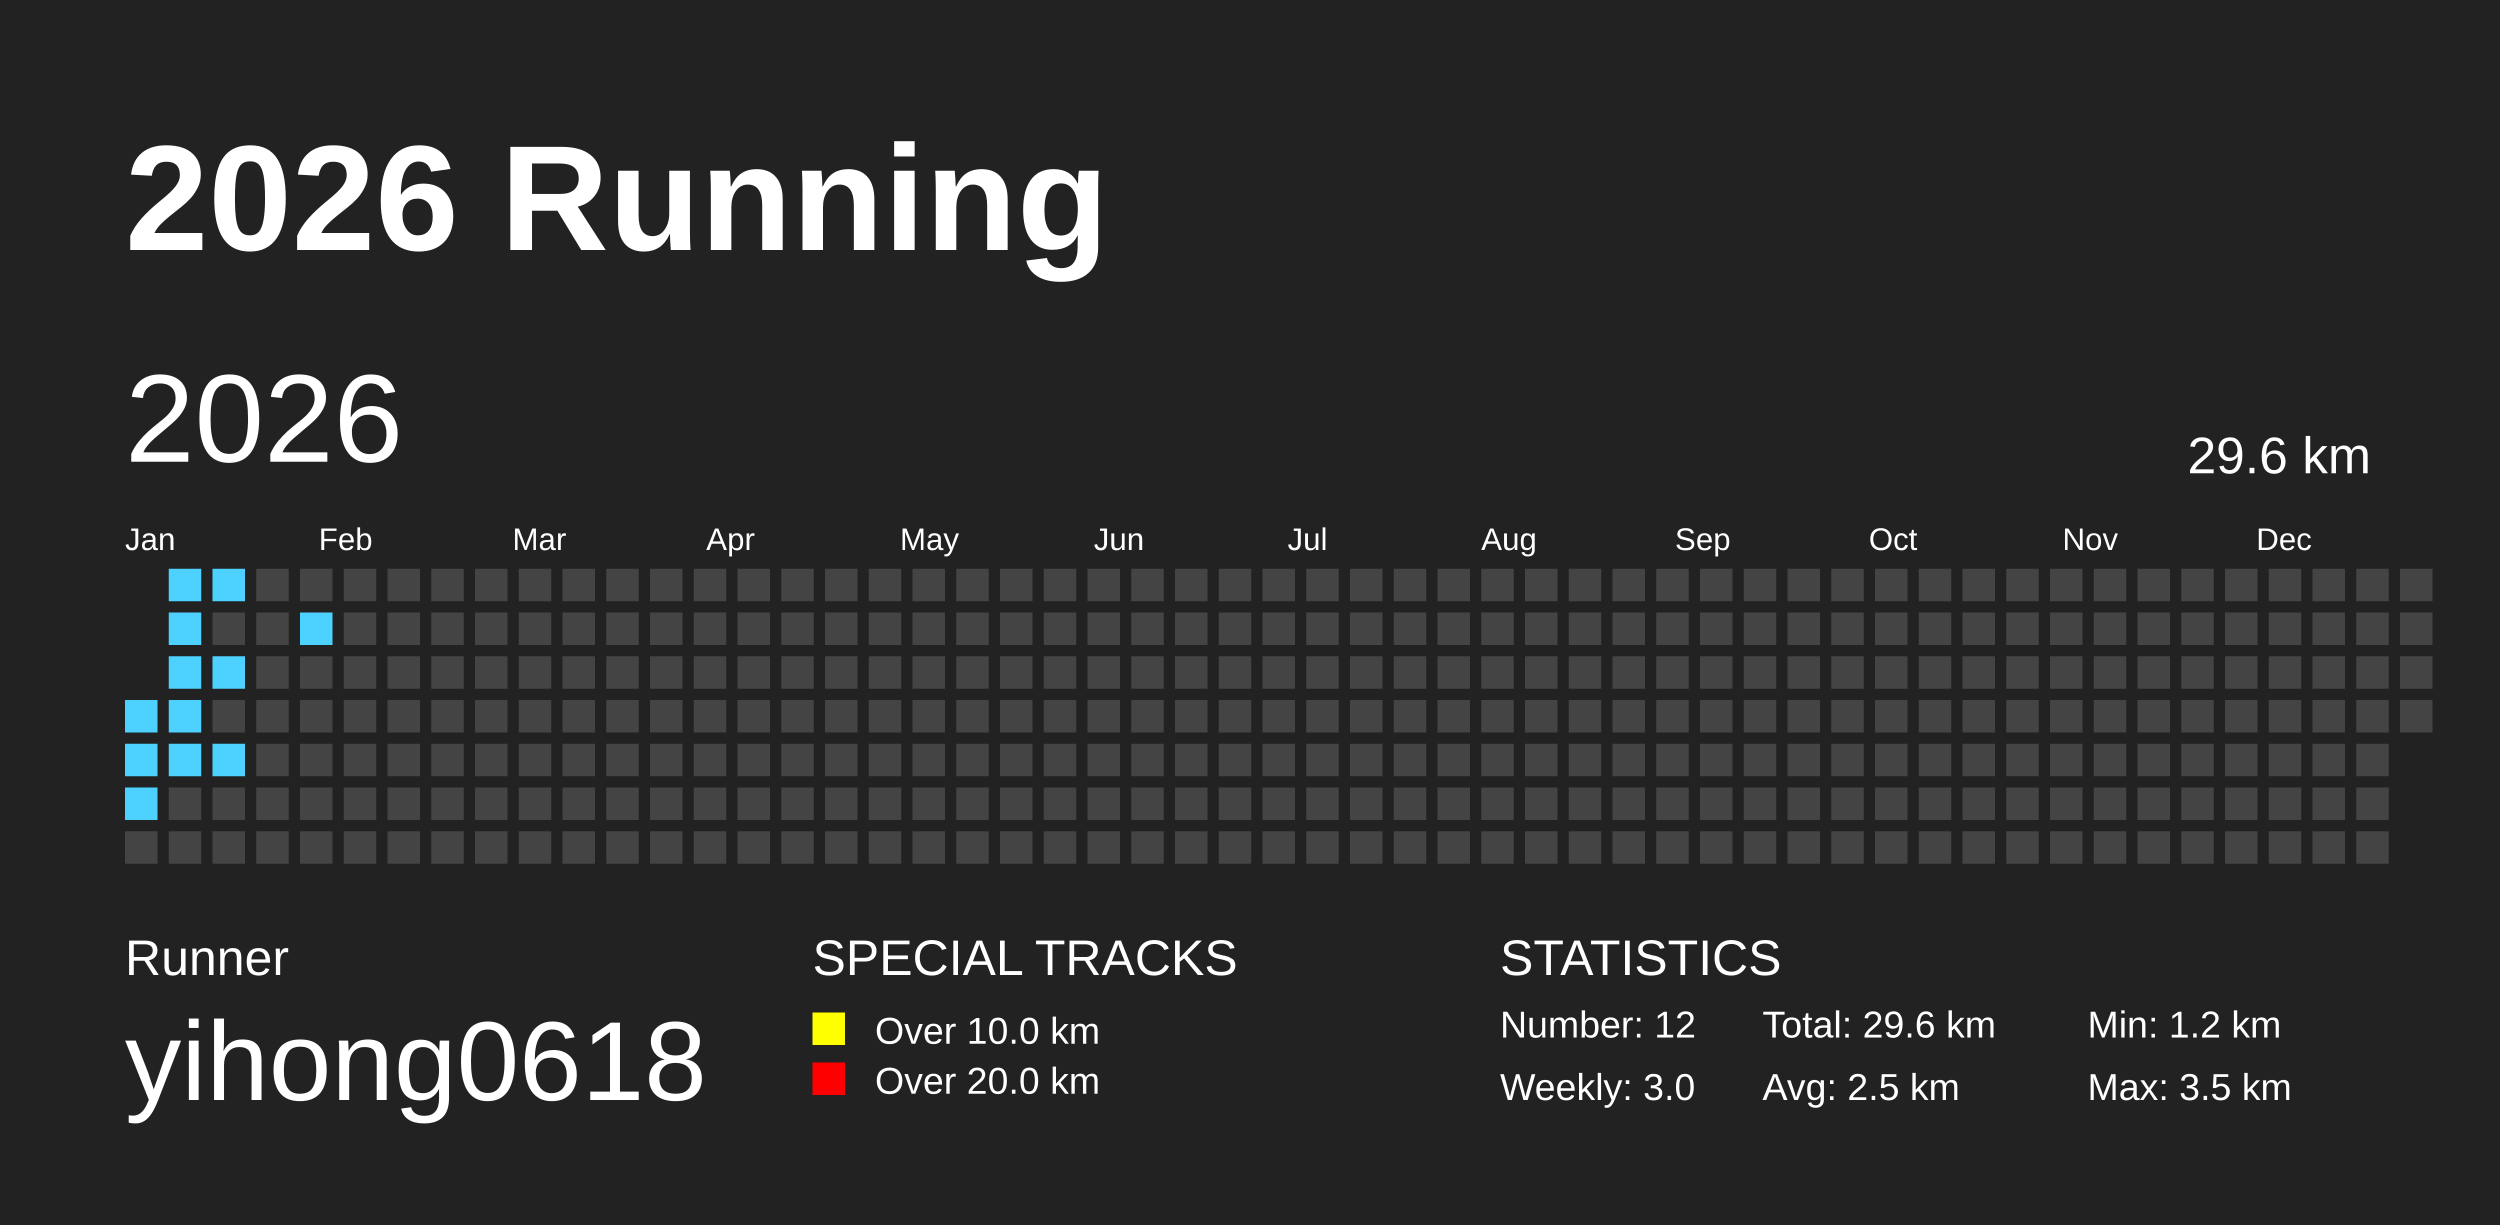
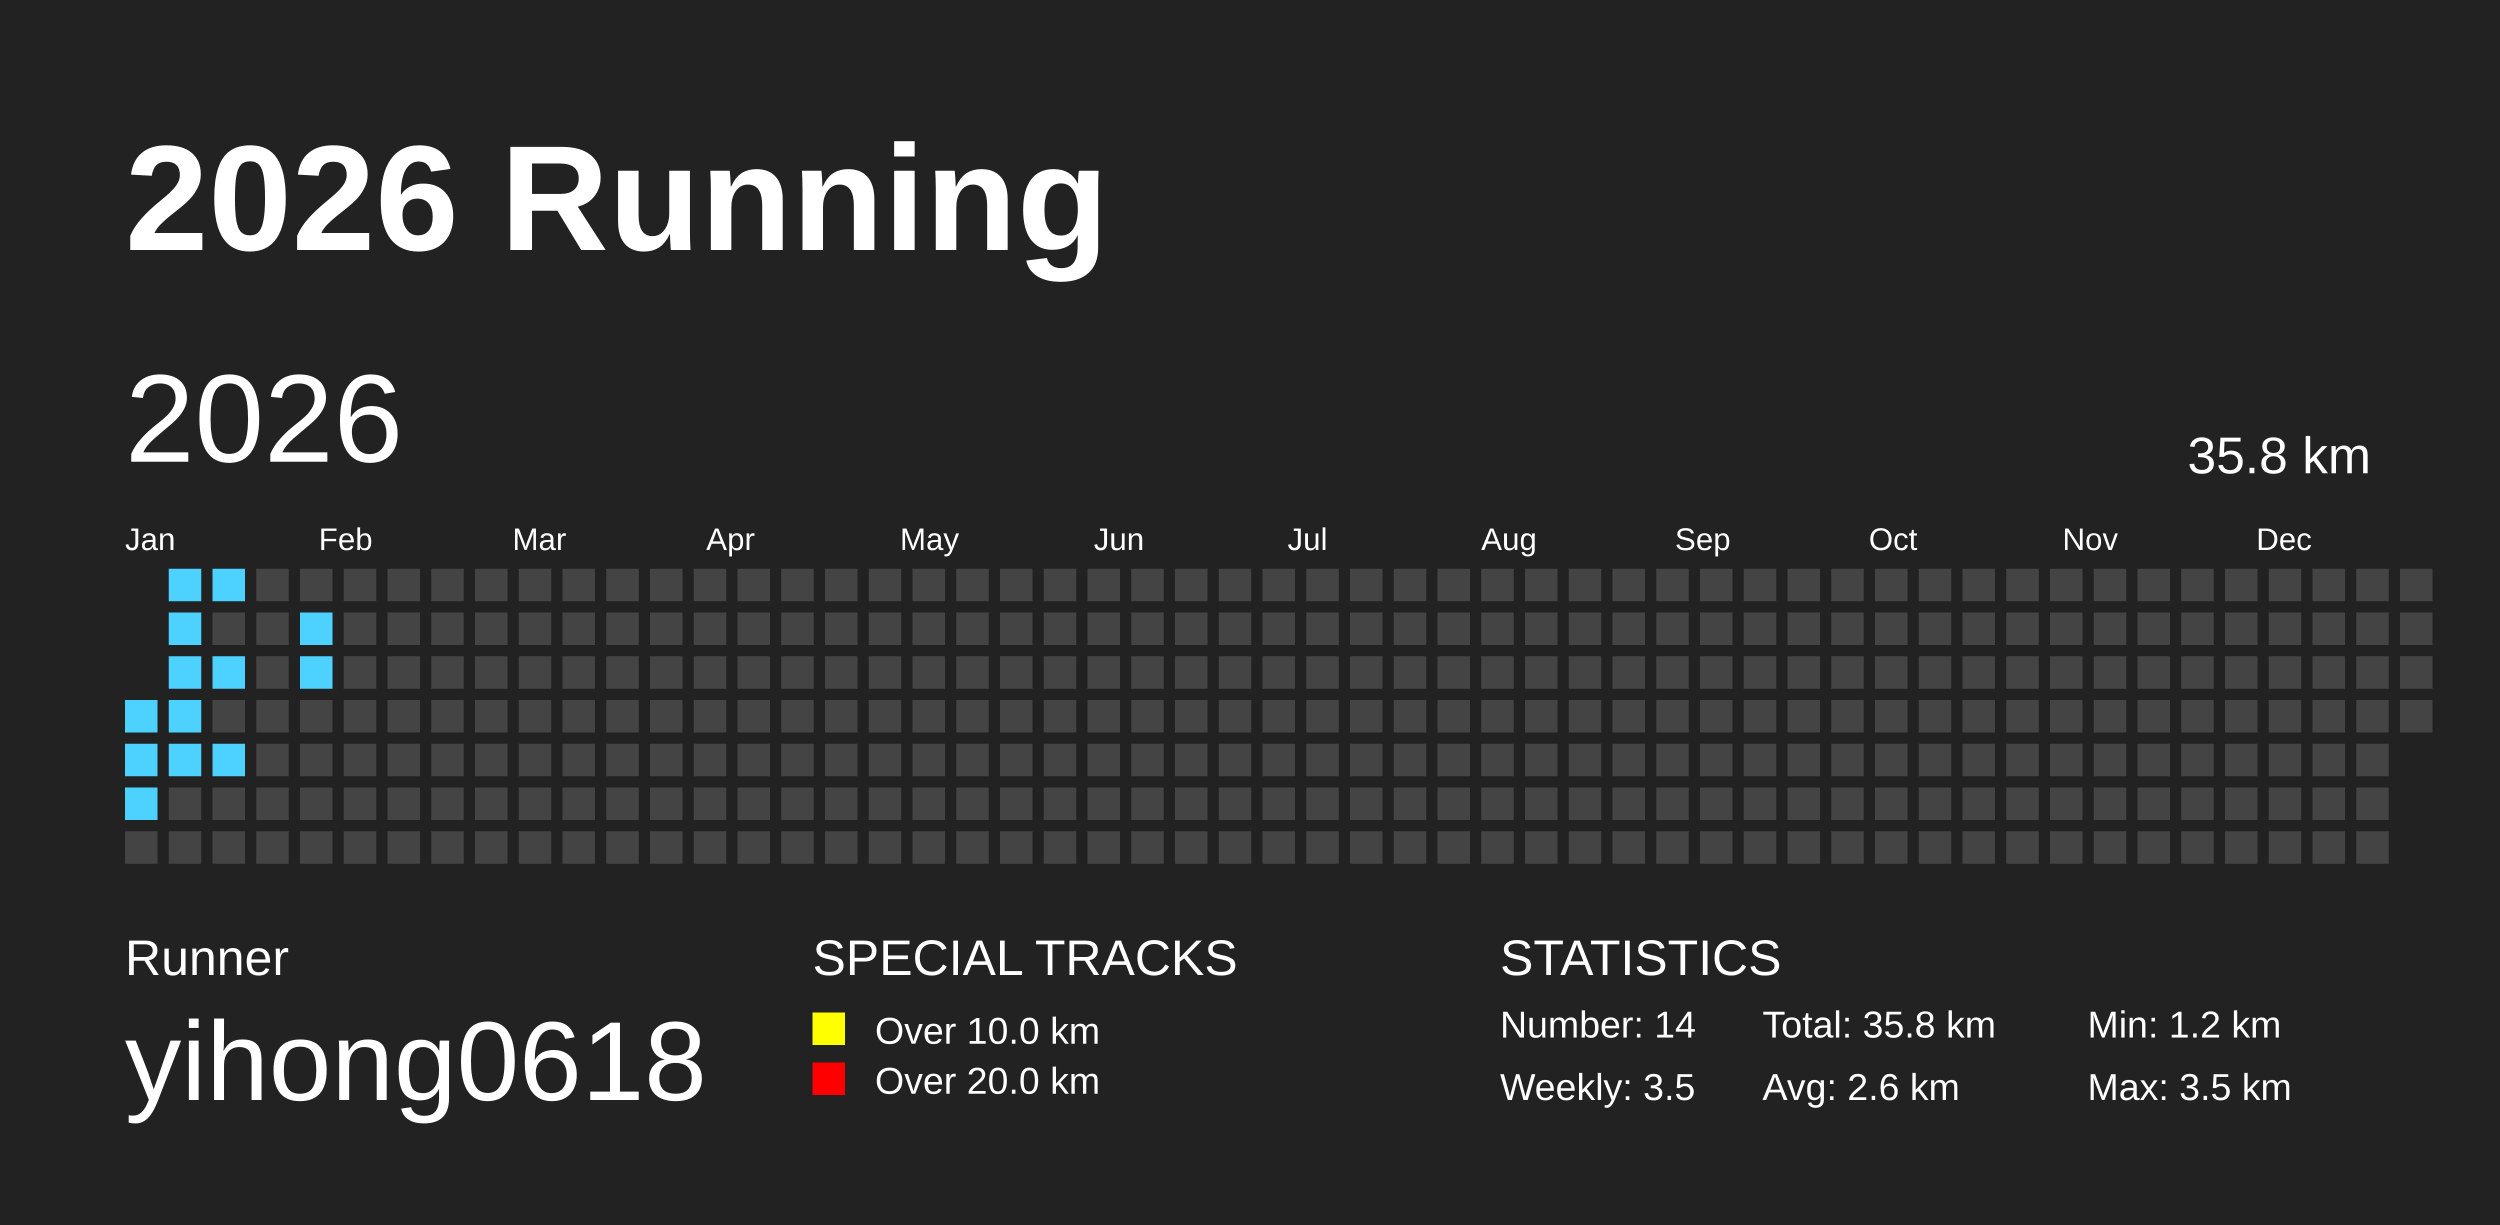
<svg xmlns="http://www.w3.org/2000/svg" baseProfile="full" height="98mm" version="1.1" viewBox="0,0,200,98" width="200mm">
  <defs />
  <rect fill="#222222" height="98" width="200" x="0" y="0" />
  <text fill="#FFFFFF" style="font-size:12px; font-family:Arial; font-weight:bold;" x="10" y="20">2026 Running</text>
  <text fill="#FFFFFF" style="font-size:4px; font-family:Arial" x="10" y="78">Runner</text>
  <text fill="#FFFFFF" style="font-size:9px; font-family:Arial" x="10" y="88">yihong0618</text>
  <text fill="#FFFFFF" style="font-size:4px; font-family:Arial" x="65" y="78">SPECIAL TRACKS</text>
  <rect fill="yellow" height="2.6" width="2.6" x="65" y="81" />
  <text fill="#FFFFFF" style="font-size:3px; font-family:Arial" x="70" y="83.5">Over 10.0 km</text>
  <rect fill="red" height="2.6" width="2.6" x="65" y="85" />
  <text fill="#FFFFFF" style="font-size:3px; font-family:Arial" x="70" y="87.5">Over 20.0 km</text>
  <text fill="#FFFFFF" style="font-size:4px; font-family:Arial" x="120" y="78">STATISTICS</text>
-   <text fill="#FFFFFF" style="font-size:3px; font-family:Arial" x="120" y="83">Number: 12</text>
-   <text fill="#FFFFFF" style="font-size:3px; font-family:Arial" x="120" y="88">Weekly: 3.0</text>
-   <text fill="#FFFFFF" style="font-size:3px; font-family:Arial" x="141" y="83">Total: 29.6 km</text>
-   <text fill="#FFFFFF" style="font-size:3px; font-family:Arial" x="141" y="88">Avg: 2.5 km</text>
+   <text fill="#FFFFFF" style="font-size:3px; font-family:Arial" x="120" y="83">Number: 14</text>
+   <text fill="#FFFFFF" style="font-size:3px; font-family:Arial" x="120" y="88">Weekly: 3.5</text>
+   <text fill="#FFFFFF" style="font-size:3px; font-family:Arial" x="141" y="83">Total: 35.8 km</text>
+   <text fill="#FFFFFF" style="font-size:3px; font-family:Arial" x="141" y="88">Avg: 2.6 km</text>
  <text fill="#FFFFFF" style="font-size:3px; font-family:Arial" x="167" y="83">Min: 1.2 km</text>
  <text fill="#FFFFFF" style="font-size:3px; font-family:Arial" x="167" y="88">Max: 3.5 km</text>
  <text dominant-baseline="hanging" fill="#FFFFFF" style="font-size:10.0px; font-family:Arial;" x="10" y="30">2026</text>
-   <text dominant-baseline="hanging" fill="#FFFFFF" style="font-size:4.125px; font-family:Arial;" x="175" y="35">29.6 km</text>
+   <text dominant-baseline="hanging" fill="#FFFFFF" style="font-size:4.125px; font-family:Arial;" x="175" y="35">35.8 km</text>
  <text fill="#FFFFFF" style="font-size:2.5px; font-family:Arial" x="10.0" y="44">Jan</text>
  <text fill="#FFFFFF" style="font-size:2.5px; font-family:Arial" x="25.5" y="44">Feb</text>
  <text fill="#FFFFFF" style="font-size:2.5px; font-family:Arial" x="41.0" y="44">Mar</text>
  <text fill="#FFFFFF" style="font-size:2.5px; font-family:Arial" x="56.5" y="44">Apr</text>
  <text fill="#FFFFFF" style="font-size:2.5px; font-family:Arial" x="72.0" y="44">May</text>
  <text fill="#FFFFFF" style="font-size:2.5px; font-family:Arial" x="87.5" y="44">Jun</text>
  <text fill="#FFFFFF" style="font-size:2.5px; font-family:Arial" x="103.0" y="44">Jul</text>
  <text fill="#FFFFFF" style="font-size:2.5px; font-family:Arial" x="118.5" y="44">Aug</text>
  <text fill="#FFFFFF" style="font-size:2.5px; font-family:Arial" x="134.0" y="44">Sep</text>
  <text fill="#FFFFFF" style="font-size:2.5px; font-family:Arial" x="149.5" y="44">Oct</text>
  <text fill="#FFFFFF" style="font-size:2.5px; font-family:Arial" x="165.0" y="44">Nov</text>
  <text fill="#FFFFFF" style="font-size:2.5px; font-family:Arial" x="180.5" y="44">Dec</text>
  <rect fill="#4DD2FF" height="2.6" width="2.6" x="10.0" y="56.0" />
  <rect fill="#4DD2FF" height="2.6" width="2.6" x="10.0" y="59.5" />
  <rect fill="#4DD2FF" height="2.6" width="2.6" x="10.0" y="63.0" />
  <rect fill="#444444" height="2.6" width="2.6" x="10.0" y="66.5" />
  <rect fill="#4DD2FF" height="2.6" width="2.6" x="13.5" y="45.5" />
  <rect fill="#4DD2FF" height="2.6" width="2.6" x="13.5" y="49.0" />
  <rect fill="#4DD2FF" height="2.6" width="2.6" x="13.5" y="52.5" />
  <rect fill="#4DD2FF" height="2.6" width="2.6" x="13.5" y="56.0" />
  <rect fill="#4DD2FF" height="2.6" width="2.6" x="13.5" y="59.5" />
  <rect fill="#444444" height="2.6" width="2.6" x="13.5" y="63.0" />
  <rect fill="#444444" height="2.6" width="2.6" x="13.5" y="66.5" />
  <rect fill="#4DD2FF" height="2.6" width="2.6" x="17.0" y="45.5" />
  <rect fill="#444444" height="2.6" width="2.6" x="17.0" y="49.0" />
  <rect fill="#4DD2FF" height="2.6" width="2.6" x="17.0" y="52.5" />
  <rect fill="#444444" height="2.6" width="2.6" x="17.0" y="56.0" />
  <rect fill="#4DD2FF" height="2.6" width="2.6" x="17.0" y="59.5" />
  <rect fill="#444444" height="2.6" width="2.6" x="17.0" y="63.0" />
  <rect fill="#444444" height="2.6" width="2.6" x="17.0" y="66.5" />
  <rect fill="#444444" height="2.6" width="2.6" x="20.5" y="45.5" />
  <rect fill="#444444" height="2.6" width="2.6" x="20.5" y="49.0" />
  <rect fill="#444444" height="2.6" width="2.6" x="20.5" y="52.5" />
  <rect fill="#444444" height="2.6" width="2.6" x="20.5" y="56.0" />
  <rect fill="#444444" height="2.6" width="2.6" x="20.5" y="59.5" />
  <rect fill="#444444" height="2.6" width="2.6" x="20.5" y="63.0" />
  <rect fill="#444444" height="2.6" width="2.6" x="20.5" y="66.5" />
  <rect fill="#444444" height="2.6" width="2.6" x="24.0" y="45.5" />
  <rect fill="#4DD2FF" height="2.6" width="2.6" x="24.0" y="49.0" />
-   <rect fill="#444444" height="2.6" width="2.6" x="24.0" y="52.5" />
+   <rect fill="#4DD2FF" height="2.6" width="2.6" x="24.0" y="52.5" />
  <rect fill="#444444" height="2.6" width="2.6" x="24.0" y="56.0" />
  <rect fill="#444444" height="2.6" width="2.6" x="24.0" y="59.5" />
  <rect fill="#444444" height="2.6" width="2.6" x="24.0" y="63.0" />
  <rect fill="#444444" height="2.6" width="2.6" x="24.0" y="66.5" />
  <rect fill="#444444" height="2.6" width="2.6" x="27.5" y="45.5" />
  <rect fill="#444444" height="2.6" width="2.6" x="27.5" y="49.0" />
  <rect fill="#444444" height="2.6" width="2.6" x="27.5" y="52.5" />
  <rect fill="#444444" height="2.6" width="2.6" x="27.5" y="56.0" />
  <rect fill="#444444" height="2.6" width="2.6" x="27.5" y="59.5" />
  <rect fill="#444444" height="2.6" width="2.6" x="27.5" y="63.0" />
  <rect fill="#444444" height="2.6" width="2.6" x="27.5" y="66.5" />
  <rect fill="#444444" height="2.6" width="2.6" x="31.0" y="45.5" />
  <rect fill="#444444" height="2.6" width="2.6" x="31.0" y="49.0" />
  <rect fill="#444444" height="2.6" width="2.6" x="31.0" y="52.5" />
  <rect fill="#444444" height="2.6" width="2.6" x="31.0" y="56.0" />
  <rect fill="#444444" height="2.6" width="2.6" x="31.0" y="59.5" />
  <rect fill="#444444" height="2.6" width="2.6" x="31.0" y="63.0" />
  <rect fill="#444444" height="2.6" width="2.6" x="31.0" y="66.5" />
  <rect fill="#444444" height="2.6" width="2.6" x="34.5" y="45.5" />
  <rect fill="#444444" height="2.6" width="2.6" x="34.5" y="49.0" />
  <rect fill="#444444" height="2.6" width="2.6" x="34.5" y="52.5" />
  <rect fill="#444444" height="2.6" width="2.6" x="34.5" y="56.0" />
  <rect fill="#444444" height="2.6" width="2.6" x="34.5" y="59.5" />
  <rect fill="#444444" height="2.6" width="2.6" x="34.5" y="63.0" />
  <rect fill="#444444" height="2.6" width="2.6" x="34.5" y="66.5" />
  <rect fill="#444444" height="2.6" width="2.6" x="38.0" y="45.5" />
  <rect fill="#444444" height="2.6" width="2.6" x="38.0" y="49.0" />
  <rect fill="#444444" height="2.6" width="2.6" x="38.0" y="52.5" />
  <rect fill="#444444" height="2.6" width="2.6" x="38.0" y="56.0" />
  <rect fill="#444444" height="2.6" width="2.6" x="38.0" y="59.5" />
  <rect fill="#444444" height="2.6" width="2.6" x="38.0" y="63.0" />
  <rect fill="#444444" height="2.6" width="2.6" x="38.0" y="66.5" />
  <rect fill="#444444" height="2.6" width="2.6" x="41.5" y="45.5" />
  <rect fill="#444444" height="2.6" width="2.6" x="41.5" y="49.0" />
  <rect fill="#444444" height="2.6" width="2.6" x="41.5" y="52.5" />
  <rect fill="#444444" height="2.6" width="2.6" x="41.5" y="56.0" />
  <rect fill="#444444" height="2.6" width="2.6" x="41.5" y="59.5" />
  <rect fill="#444444" height="2.6" width="2.6" x="41.5" y="63.0" />
  <rect fill="#444444" height="2.6" width="2.6" x="41.5" y="66.5" />
  <rect fill="#444444" height="2.6" width="2.6" x="45.0" y="45.5" />
  <rect fill="#444444" height="2.6" width="2.6" x="45.0" y="49.0" />
  <rect fill="#444444" height="2.6" width="2.6" x="45.0" y="52.5" />
  <rect fill="#444444" height="2.6" width="2.6" x="45.0" y="56.0" />
  <rect fill="#444444" height="2.6" width="2.6" x="45.0" y="59.5" />
  <rect fill="#444444" height="2.6" width="2.6" x="45.0" y="63.0" />
  <rect fill="#444444" height="2.6" width="2.6" x="45.0" y="66.5" />
  <rect fill="#444444" height="2.6" width="2.6" x="48.5" y="45.5" />
  <rect fill="#444444" height="2.6" width="2.6" x="48.5" y="49.0" />
  <rect fill="#444444" height="2.6" width="2.6" x="48.5" y="52.5" />
  <rect fill="#444444" height="2.6" width="2.6" x="48.5" y="56.0" />
  <rect fill="#444444" height="2.6" width="2.6" x="48.5" y="59.5" />
  <rect fill="#444444" height="2.6" width="2.6" x="48.5" y="63.0" />
  <rect fill="#444444" height="2.6" width="2.6" x="48.5" y="66.5" />
  <rect fill="#444444" height="2.6" width="2.6" x="52.0" y="45.5" />
  <rect fill="#444444" height="2.6" width="2.6" x="52.0" y="49.0" />
  <rect fill="#444444" height="2.6" width="2.6" x="52.0" y="52.5" />
  <rect fill="#444444" height="2.6" width="2.6" x="52.0" y="56.0" />
  <rect fill="#444444" height="2.6" width="2.6" x="52.0" y="59.5" />
  <rect fill="#444444" height="2.6" width="2.6" x="52.0" y="63.0" />
  <rect fill="#444444" height="2.6" width="2.6" x="52.0" y="66.5" />
  <rect fill="#444444" height="2.6" width="2.6" x="55.5" y="45.5" />
  <rect fill="#444444" height="2.6" width="2.6" x="55.5" y="49.0" />
  <rect fill="#444444" height="2.6" width="2.6" x="55.5" y="52.5" />
  <rect fill="#444444" height="2.6" width="2.6" x="55.5" y="56.0" />
  <rect fill="#444444" height="2.6" width="2.6" x="55.5" y="59.5" />
  <rect fill="#444444" height="2.6" width="2.6" x="55.5" y="63.0" />
  <rect fill="#444444" height="2.6" width="2.6" x="55.5" y="66.5" />
  <rect fill="#444444" height="2.6" width="2.6" x="59.0" y="45.5" />
  <rect fill="#444444" height="2.6" width="2.6" x="59.0" y="49.0" />
  <rect fill="#444444" height="2.6" width="2.6" x="59.0" y="52.5" />
  <rect fill="#444444" height="2.6" width="2.6" x="59.0" y="56.0" />
  <rect fill="#444444" height="2.6" width="2.6" x="59.0" y="59.5" />
  <rect fill="#444444" height="2.6" width="2.6" x="59.0" y="63.0" />
  <rect fill="#444444" height="2.6" width="2.6" x="59.0" y="66.5" />
  <rect fill="#444444" height="2.6" width="2.6" x="62.5" y="45.5" />
  <rect fill="#444444" height="2.6" width="2.6" x="62.5" y="49.0" />
  <rect fill="#444444" height="2.6" width="2.6" x="62.5" y="52.5" />
  <rect fill="#444444" height="2.6" width="2.6" x="62.5" y="56.0" />
  <rect fill="#444444" height="2.6" width="2.6" x="62.5" y="59.5" />
  <rect fill="#444444" height="2.6" width="2.6" x="62.5" y="63.0" />
  <rect fill="#444444" height="2.6" width="2.6" x="62.5" y="66.5" />
  <rect fill="#444444" height="2.6" width="2.6" x="66.0" y="45.5" />
  <rect fill="#444444" height="2.6" width="2.6" x="66.0" y="49.0" />
  <rect fill="#444444" height="2.6" width="2.6" x="66.0" y="52.5" />
  <rect fill="#444444" height="2.6" width="2.6" x="66.0" y="56.0" />
  <rect fill="#444444" height="2.6" width="2.6" x="66.0" y="59.5" />
  <rect fill="#444444" height="2.6" width="2.6" x="66.0" y="63.0" />
  <rect fill="#444444" height="2.6" width="2.6" x="66.0" y="66.5" />
  <rect fill="#444444" height="2.6" width="2.6" x="69.5" y="45.5" />
  <rect fill="#444444" height="2.6" width="2.6" x="69.5" y="49.0" />
  <rect fill="#444444" height="2.6" width="2.6" x="69.5" y="52.5" />
  <rect fill="#444444" height="2.6" width="2.6" x="69.5" y="56.0" />
  <rect fill="#444444" height="2.6" width="2.6" x="69.5" y="59.5" />
  <rect fill="#444444" height="2.6" width="2.6" x="69.5" y="63.0" />
  <rect fill="#444444" height="2.6" width="2.6" x="69.5" y="66.5" />
  <rect fill="#444444" height="2.6" width="2.6" x="73.0" y="45.5" />
  <rect fill="#444444" height="2.6" width="2.6" x="73.0" y="49.0" />
  <rect fill="#444444" height="2.6" width="2.6" x="73.0" y="52.5" />
  <rect fill="#444444" height="2.6" width="2.6" x="73.0" y="56.0" />
  <rect fill="#444444" height="2.6" width="2.6" x="73.0" y="59.5" />
  <rect fill="#444444" height="2.6" width="2.6" x="73.0" y="63.0" />
  <rect fill="#444444" height="2.6" width="2.6" x="73.0" y="66.5" />
  <rect fill="#444444" height="2.6" width="2.6" x="76.5" y="45.5" />
  <rect fill="#444444" height="2.6" width="2.6" x="76.5" y="49.0" />
  <rect fill="#444444" height="2.6" width="2.6" x="76.5" y="52.5" />
  <rect fill="#444444" height="2.6" width="2.6" x="76.5" y="56.0" />
  <rect fill="#444444" height="2.6" width="2.6" x="76.5" y="59.5" />
  <rect fill="#444444" height="2.6" width="2.6" x="76.5" y="63.0" />
  <rect fill="#444444" height="2.6" width="2.6" x="76.5" y="66.5" />
  <rect fill="#444444" height="2.6" width="2.6" x="80.0" y="45.5" />
  <rect fill="#444444" height="2.6" width="2.6" x="80.0" y="49.0" />
  <rect fill="#444444" height="2.6" width="2.6" x="80.0" y="52.5" />
  <rect fill="#444444" height="2.6" width="2.6" x="80.0" y="56.0" />
  <rect fill="#444444" height="2.6" width="2.6" x="80.0" y="59.5" />
  <rect fill="#444444" height="2.6" width="2.6" x="80.0" y="63.0" />
  <rect fill="#444444" height="2.6" width="2.6" x="80.0" y="66.5" />
  <rect fill="#444444" height="2.6" width="2.6" x="83.5" y="45.5" />
  <rect fill="#444444" height="2.6" width="2.6" x="83.5" y="49.0" />
  <rect fill="#444444" height="2.6" width="2.6" x="83.5" y="52.5" />
  <rect fill="#444444" height="2.6" width="2.6" x="83.5" y="56.0" />
  <rect fill="#444444" height="2.6" width="2.6" x="83.5" y="59.5" />
  <rect fill="#444444" height="2.6" width="2.6" x="83.5" y="63.0" />
  <rect fill="#444444" height="2.6" width="2.6" x="83.5" y="66.5" />
  <rect fill="#444444" height="2.6" width="2.6" x="87.0" y="45.5" />
  <rect fill="#444444" height="2.6" width="2.6" x="87.0" y="49.0" />
  <rect fill="#444444" height="2.6" width="2.6" x="87.0" y="52.5" />
  <rect fill="#444444" height="2.6" width="2.6" x="87.0" y="56.0" />
  <rect fill="#444444" height="2.6" width="2.6" x="87.0" y="59.5" />
  <rect fill="#444444" height="2.6" width="2.6" x="87.0" y="63.0" />
  <rect fill="#444444" height="2.6" width="2.6" x="87.0" y="66.5" />
  <rect fill="#444444" height="2.6" width="2.6" x="90.5" y="45.5" />
  <rect fill="#444444" height="2.6" width="2.6" x="90.5" y="49.0" />
  <rect fill="#444444" height="2.6" width="2.6" x="90.5" y="52.5" />
  <rect fill="#444444" height="2.6" width="2.6" x="90.5" y="56.0" />
  <rect fill="#444444" height="2.6" width="2.6" x="90.5" y="59.5" />
  <rect fill="#444444" height="2.6" width="2.6" x="90.5" y="63.0" />
  <rect fill="#444444" height="2.6" width="2.6" x="90.5" y="66.5" />
  <rect fill="#444444" height="2.6" width="2.6" x="94.0" y="45.5" />
  <rect fill="#444444" height="2.6" width="2.6" x="94.0" y="49.0" />
  <rect fill="#444444" height="2.6" width="2.6" x="94.0" y="52.5" />
  <rect fill="#444444" height="2.6" width="2.6" x="94.0" y="56.0" />
  <rect fill="#444444" height="2.6" width="2.6" x="94.0" y="59.5" />
  <rect fill="#444444" height="2.6" width="2.6" x="94.0" y="63.0" />
  <rect fill="#444444" height="2.6" width="2.6" x="94.0" y="66.5" />
  <rect fill="#444444" height="2.6" width="2.6" x="97.5" y="45.5" />
  <rect fill="#444444" height="2.6" width="2.6" x="97.5" y="49.0" />
  <rect fill="#444444" height="2.6" width="2.6" x="97.5" y="52.5" />
  <rect fill="#444444" height="2.6" width="2.6" x="97.5" y="56.0" />
  <rect fill="#444444" height="2.6" width="2.6" x="97.5" y="59.5" />
  <rect fill="#444444" height="2.6" width="2.6" x="97.5" y="63.0" />
  <rect fill="#444444" height="2.6" width="2.6" x="97.5" y="66.5" />
  <rect fill="#444444" height="2.6" width="2.6" x="101.0" y="45.5" />
  <rect fill="#444444" height="2.6" width="2.6" x="101.0" y="49.0" />
  <rect fill="#444444" height="2.6" width="2.6" x="101.0" y="52.5" />
  <rect fill="#444444" height="2.6" width="2.6" x="101.0" y="56.0" />
  <rect fill="#444444" height="2.6" width="2.6" x="101.0" y="59.5" />
  <rect fill="#444444" height="2.6" width="2.6" x="101.0" y="63.0" />
  <rect fill="#444444" height="2.6" width="2.6" x="101.0" y="66.5" />
  <rect fill="#444444" height="2.6" width="2.6" x="104.5" y="45.5" />
  <rect fill="#444444" height="2.6" width="2.6" x="104.5" y="49.0" />
  <rect fill="#444444" height="2.6" width="2.6" x="104.5" y="52.5" />
  <rect fill="#444444" height="2.6" width="2.6" x="104.5" y="56.0" />
  <rect fill="#444444" height="2.6" width="2.6" x="104.5" y="59.5" />
  <rect fill="#444444" height="2.6" width="2.6" x="104.5" y="63.0" />
  <rect fill="#444444" height="2.6" width="2.6" x="104.5" y="66.5" />
  <rect fill="#444444" height="2.6" width="2.6" x="108.0" y="45.5" />
  <rect fill="#444444" height="2.6" width="2.6" x="108.0" y="49.0" />
  <rect fill="#444444" height="2.6" width="2.6" x="108.0" y="52.5" />
  <rect fill="#444444" height="2.6" width="2.6" x="108.0" y="56.0" />
  <rect fill="#444444" height="2.6" width="2.6" x="108.0" y="59.5" />
  <rect fill="#444444" height="2.6" width="2.6" x="108.0" y="63.0" />
  <rect fill="#444444" height="2.6" width="2.6" x="108.0" y="66.5" />
  <rect fill="#444444" height="2.6" width="2.6" x="111.5" y="45.5" />
  <rect fill="#444444" height="2.6" width="2.6" x="111.5" y="49.0" />
  <rect fill="#444444" height="2.6" width="2.6" x="111.5" y="52.5" />
  <rect fill="#444444" height="2.6" width="2.6" x="111.5" y="56.0" />
  <rect fill="#444444" height="2.6" width="2.6" x="111.5" y="59.5" />
  <rect fill="#444444" height="2.6" width="2.6" x="111.5" y="63.0" />
  <rect fill="#444444" height="2.6" width="2.6" x="111.5" y="66.5" />
  <rect fill="#444444" height="2.6" width="2.6" x="115.0" y="45.5" />
  <rect fill="#444444" height="2.6" width="2.6" x="115.0" y="49.0" />
  <rect fill="#444444" height="2.6" width="2.6" x="115.0" y="52.5" />
  <rect fill="#444444" height="2.6" width="2.6" x="115.0" y="56.0" />
  <rect fill="#444444" height="2.6" width="2.6" x="115.0" y="59.5" />
  <rect fill="#444444" height="2.6" width="2.6" x="115.0" y="63.0" />
  <rect fill="#444444" height="2.6" width="2.6" x="115.0" y="66.5" />
  <rect fill="#444444" height="2.6" width="2.6" x="118.5" y="45.5" />
  <rect fill="#444444" height="2.6" width="2.6" x="118.5" y="49.0" />
  <rect fill="#444444" height="2.6" width="2.6" x="118.5" y="52.5" />
  <rect fill="#444444" height="2.6" width="2.6" x="118.5" y="56.0" />
  <rect fill="#444444" height="2.6" width="2.6" x="118.5" y="59.5" />
  <rect fill="#444444" height="2.6" width="2.6" x="118.5" y="63.0" />
  <rect fill="#444444" height="2.6" width="2.6" x="118.5" y="66.5" />
  <rect fill="#444444" height="2.6" width="2.6" x="122.0" y="45.5" />
  <rect fill="#444444" height="2.6" width="2.6" x="122.0" y="49.0" />
  <rect fill="#444444" height="2.6" width="2.6" x="122.0" y="52.5" />
  <rect fill="#444444" height="2.6" width="2.6" x="122.0" y="56.0" />
  <rect fill="#444444" height="2.6" width="2.6" x="122.0" y="59.5" />
  <rect fill="#444444" height="2.6" width="2.6" x="122.0" y="63.0" />
  <rect fill="#444444" height="2.6" width="2.6" x="122.0" y="66.5" />
  <rect fill="#444444" height="2.6" width="2.6" x="125.5" y="45.5" />
  <rect fill="#444444" height="2.6" width="2.6" x="125.5" y="49.0" />
  <rect fill="#444444" height="2.6" width="2.6" x="125.5" y="52.5" />
  <rect fill="#444444" height="2.6" width="2.6" x="125.5" y="56.0" />
  <rect fill="#444444" height="2.6" width="2.6" x="125.5" y="59.5" />
  <rect fill="#444444" height="2.6" width="2.6" x="125.5" y="63.0" />
  <rect fill="#444444" height="2.6" width="2.6" x="125.5" y="66.5" />
  <rect fill="#444444" height="2.6" width="2.6" x="129.0" y="45.5" />
  <rect fill="#444444" height="2.6" width="2.6" x="129.0" y="49.0" />
  <rect fill="#444444" height="2.6" width="2.6" x="129.0" y="52.5" />
  <rect fill="#444444" height="2.6" width="2.6" x="129.0" y="56.0" />
  <rect fill="#444444" height="2.6" width="2.6" x="129.0" y="59.5" />
  <rect fill="#444444" height="2.6" width="2.6" x="129.0" y="63.0" />
  <rect fill="#444444" height="2.6" width="2.6" x="129.0" y="66.5" />
  <rect fill="#444444" height="2.6" width="2.6" x="132.5" y="45.5" />
  <rect fill="#444444" height="2.6" width="2.6" x="132.5" y="49.0" />
  <rect fill="#444444" height="2.6" width="2.6" x="132.5" y="52.5" />
  <rect fill="#444444" height="2.6" width="2.6" x="132.5" y="56.0" />
  <rect fill="#444444" height="2.6" width="2.6" x="132.5" y="59.5" />
  <rect fill="#444444" height="2.6" width="2.6" x="132.5" y="63.0" />
  <rect fill="#444444" height="2.6" width="2.6" x="132.5" y="66.5" />
  <rect fill="#444444" height="2.6" width="2.6" x="136.0" y="45.5" />
  <rect fill="#444444" height="2.6" width="2.6" x="136.0" y="49.0" />
  <rect fill="#444444" height="2.6" width="2.6" x="136.0" y="52.5" />
  <rect fill="#444444" height="2.6" width="2.6" x="136.0" y="56.0" />
  <rect fill="#444444" height="2.6" width="2.6" x="136.0" y="59.5" />
  <rect fill="#444444" height="2.6" width="2.6" x="136.0" y="63.0" />
  <rect fill="#444444" height="2.6" width="2.6" x="136.0" y="66.5" />
  <rect fill="#444444" height="2.6" width="2.6" x="139.5" y="45.5" />
  <rect fill="#444444" height="2.6" width="2.6" x="139.5" y="49.0" />
  <rect fill="#444444" height="2.6" width="2.6" x="139.5" y="52.5" />
  <rect fill="#444444" height="2.6" width="2.6" x="139.5" y="56.0" />
  <rect fill="#444444" height="2.6" width="2.6" x="139.5" y="59.5" />
  <rect fill="#444444" height="2.6" width="2.6" x="139.5" y="63.0" />
  <rect fill="#444444" height="2.6" width="2.6" x="139.5" y="66.5" />
  <rect fill="#444444" height="2.6" width="2.6" x="143.0" y="45.5" />
  <rect fill="#444444" height="2.6" width="2.6" x="143.0" y="49.0" />
  <rect fill="#444444" height="2.6" width="2.6" x="143.0" y="52.5" />
  <rect fill="#444444" height="2.6" width="2.6" x="143.0" y="56.0" />
  <rect fill="#444444" height="2.6" width="2.6" x="143.0" y="59.5" />
  <rect fill="#444444" height="2.6" width="2.6" x="143.0" y="63.0" />
  <rect fill="#444444" height="2.6" width="2.6" x="143.0" y="66.5" />
  <rect fill="#444444" height="2.6" width="2.6" x="146.5" y="45.5" />
  <rect fill="#444444" height="2.6" width="2.6" x="146.5" y="49.0" />
  <rect fill="#444444" height="2.6" width="2.6" x="146.5" y="52.5" />
  <rect fill="#444444" height="2.6" width="2.6" x="146.5" y="56.0" />
  <rect fill="#444444" height="2.6" width="2.6" x="146.5" y="59.5" />
  <rect fill="#444444" height="2.6" width="2.6" x="146.5" y="63.0" />
  <rect fill="#444444" height="2.6" width="2.6" x="146.5" y="66.5" />
  <rect fill="#444444" height="2.6" width="2.6" x="150.0" y="45.5" />
  <rect fill="#444444" height="2.6" width="2.6" x="150.0" y="49.0" />
  <rect fill="#444444" height="2.6" width="2.6" x="150.0" y="52.5" />
  <rect fill="#444444" height="2.6" width="2.6" x="150.0" y="56.0" />
  <rect fill="#444444" height="2.6" width="2.6" x="150.0" y="59.5" />
  <rect fill="#444444" height="2.6" width="2.6" x="150.0" y="63.0" />
  <rect fill="#444444" height="2.6" width="2.6" x="150.0" y="66.5" />
  <rect fill="#444444" height="2.6" width="2.6" x="153.5" y="45.5" />
  <rect fill="#444444" height="2.6" width="2.6" x="153.5" y="49.0" />
  <rect fill="#444444" height="2.6" width="2.6" x="153.5" y="52.5" />
  <rect fill="#444444" height="2.6" width="2.6" x="153.5" y="56.0" />
  <rect fill="#444444" height="2.6" width="2.6" x="153.5" y="59.5" />
  <rect fill="#444444" height="2.6" width="2.6" x="153.5" y="63.0" />
  <rect fill="#444444" height="2.6" width="2.6" x="153.5" y="66.5" />
  <rect fill="#444444" height="2.6" width="2.6" x="157.0" y="45.5" />
  <rect fill="#444444" height="2.6" width="2.6" x="157.0" y="49.0" />
  <rect fill="#444444" height="2.6" width="2.6" x="157.0" y="52.5" />
  <rect fill="#444444" height="2.6" width="2.6" x="157.0" y="56.0" />
  <rect fill="#444444" height="2.6" width="2.6" x="157.0" y="59.5" />
  <rect fill="#444444" height="2.6" width="2.6" x="157.0" y="63.0" />
  <rect fill="#444444" height="2.6" width="2.6" x="157.0" y="66.5" />
  <rect fill="#444444" height="2.6" width="2.6" x="160.5" y="45.5" />
  <rect fill="#444444" height="2.6" width="2.6" x="160.5" y="49.0" />
  <rect fill="#444444" height="2.6" width="2.6" x="160.5" y="52.5" />
  <rect fill="#444444" height="2.6" width="2.6" x="160.5" y="56.0" />
  <rect fill="#444444" height="2.6" width="2.6" x="160.5" y="59.5" />
  <rect fill="#444444" height="2.6" width="2.6" x="160.5" y="63.0" />
  <rect fill="#444444" height="2.6" width="2.6" x="160.5" y="66.5" />
  <rect fill="#444444" height="2.6" width="2.6" x="164.0" y="45.5" />
  <rect fill="#444444" height="2.6" width="2.6" x="164.0" y="49.0" />
  <rect fill="#444444" height="2.6" width="2.6" x="164.0" y="52.5" />
  <rect fill="#444444" height="2.6" width="2.6" x="164.0" y="56.0" />
  <rect fill="#444444" height="2.6" width="2.6" x="164.0" y="59.5" />
  <rect fill="#444444" height="2.6" width="2.6" x="164.0" y="63.0" />
  <rect fill="#444444" height="2.6" width="2.6" x="164.0" y="66.5" />
  <rect fill="#444444" height="2.6" width="2.6" x="167.5" y="45.5" />
  <rect fill="#444444" height="2.6" width="2.6" x="167.5" y="49.0" />
  <rect fill="#444444" height="2.6" width="2.6" x="167.5" y="52.5" />
  <rect fill="#444444" height="2.6" width="2.6" x="167.5" y="56.0" />
  <rect fill="#444444" height="2.6" width="2.6" x="167.5" y="59.5" />
  <rect fill="#444444" height="2.6" width="2.6" x="167.5" y="63.0" />
  <rect fill="#444444" height="2.6" width="2.6" x="167.5" y="66.5" />
  <rect fill="#444444" height="2.6" width="2.6" x="171.0" y="45.5" />
  <rect fill="#444444" height="2.6" width="2.6" x="171.0" y="49.0" />
  <rect fill="#444444" height="2.6" width="2.6" x="171.0" y="52.5" />
  <rect fill="#444444" height="2.6" width="2.6" x="171.0" y="56.0" />
  <rect fill="#444444" height="2.6" width="2.6" x="171.0" y="59.5" />
  <rect fill="#444444" height="2.6" width="2.6" x="171.0" y="63.0" />
  <rect fill="#444444" height="2.6" width="2.6" x="171.0" y="66.5" />
  <rect fill="#444444" height="2.6" width="2.6" x="174.5" y="45.5" />
  <rect fill="#444444" height="2.6" width="2.6" x="174.5" y="49.0" />
  <rect fill="#444444" height="2.6" width="2.6" x="174.5" y="52.5" />
  <rect fill="#444444" height="2.6" width="2.6" x="174.5" y="56.0" />
  <rect fill="#444444" height="2.6" width="2.6" x="174.5" y="59.5" />
  <rect fill="#444444" height="2.6" width="2.6" x="174.5" y="63.0" />
  <rect fill="#444444" height="2.6" width="2.6" x="174.5" y="66.5" />
  <rect fill="#444444" height="2.6" width="2.6" x="178.0" y="45.5" />
  <rect fill="#444444" height="2.6" width="2.6" x="178.0" y="49.0" />
  <rect fill="#444444" height="2.6" width="2.6" x="178.0" y="52.5" />
  <rect fill="#444444" height="2.6" width="2.6" x="178.0" y="56.0" />
  <rect fill="#444444" height="2.6" width="2.6" x="178.0" y="59.5" />
  <rect fill="#444444" height="2.6" width="2.6" x="178.0" y="63.0" />
  <rect fill="#444444" height="2.6" width="2.6" x="178.0" y="66.5" />
  <rect fill="#444444" height="2.6" width="2.6" x="181.5" y="45.5" />
  <rect fill="#444444" height="2.6" width="2.6" x="181.5" y="49.0" />
  <rect fill="#444444" height="2.6" width="2.6" x="181.5" y="52.5" />
  <rect fill="#444444" height="2.6" width="2.6" x="181.5" y="56.0" />
  <rect fill="#444444" height="2.6" width="2.6" x="181.5" y="59.5" />
  <rect fill="#444444" height="2.6" width="2.6" x="181.5" y="63.0" />
  <rect fill="#444444" height="2.6" width="2.6" x="181.5" y="66.5" />
  <rect fill="#444444" height="2.6" width="2.6" x="185.0" y="45.5" />
  <rect fill="#444444" height="2.6" width="2.6" x="185.0" y="49.0" />
  <rect fill="#444444" height="2.6" width="2.6" x="185.0" y="52.5" />
  <rect fill="#444444" height="2.6" width="2.6" x="185.0" y="56.0" />
  <rect fill="#444444" height="2.6" width="2.6" x="185.0" y="59.5" />
  <rect fill="#444444" height="2.6" width="2.6" x="185.0" y="63.0" />
  <rect fill="#444444" height="2.6" width="2.6" x="185.0" y="66.5" />
  <rect fill="#444444" height="2.6" width="2.6" x="188.5" y="45.5" />
  <rect fill="#444444" height="2.6" width="2.6" x="188.5" y="49.0" />
  <rect fill="#444444" height="2.6" width="2.6" x="188.5" y="52.5" />
  <rect fill="#444444" height="2.6" width="2.6" x="188.5" y="56.0" />
  <rect fill="#444444" height="2.6" width="2.6" x="188.5" y="59.5" />
  <rect fill="#444444" height="2.6" width="2.6" x="188.5" y="63.0" />
  <rect fill="#444444" height="2.6" width="2.6" x="188.5" y="66.5" />
  <rect fill="#444444" height="2.6" width="2.6" x="192.0" y="45.5" />
  <rect fill="#444444" height="2.6" width="2.6" x="192.0" y="49.0" />
  <rect fill="#444444" height="2.6" width="2.6" x="192.0" y="52.5" />
  <rect fill="#444444" height="2.6" width="2.6" x="192.0" y="56.0" />
</svg>
